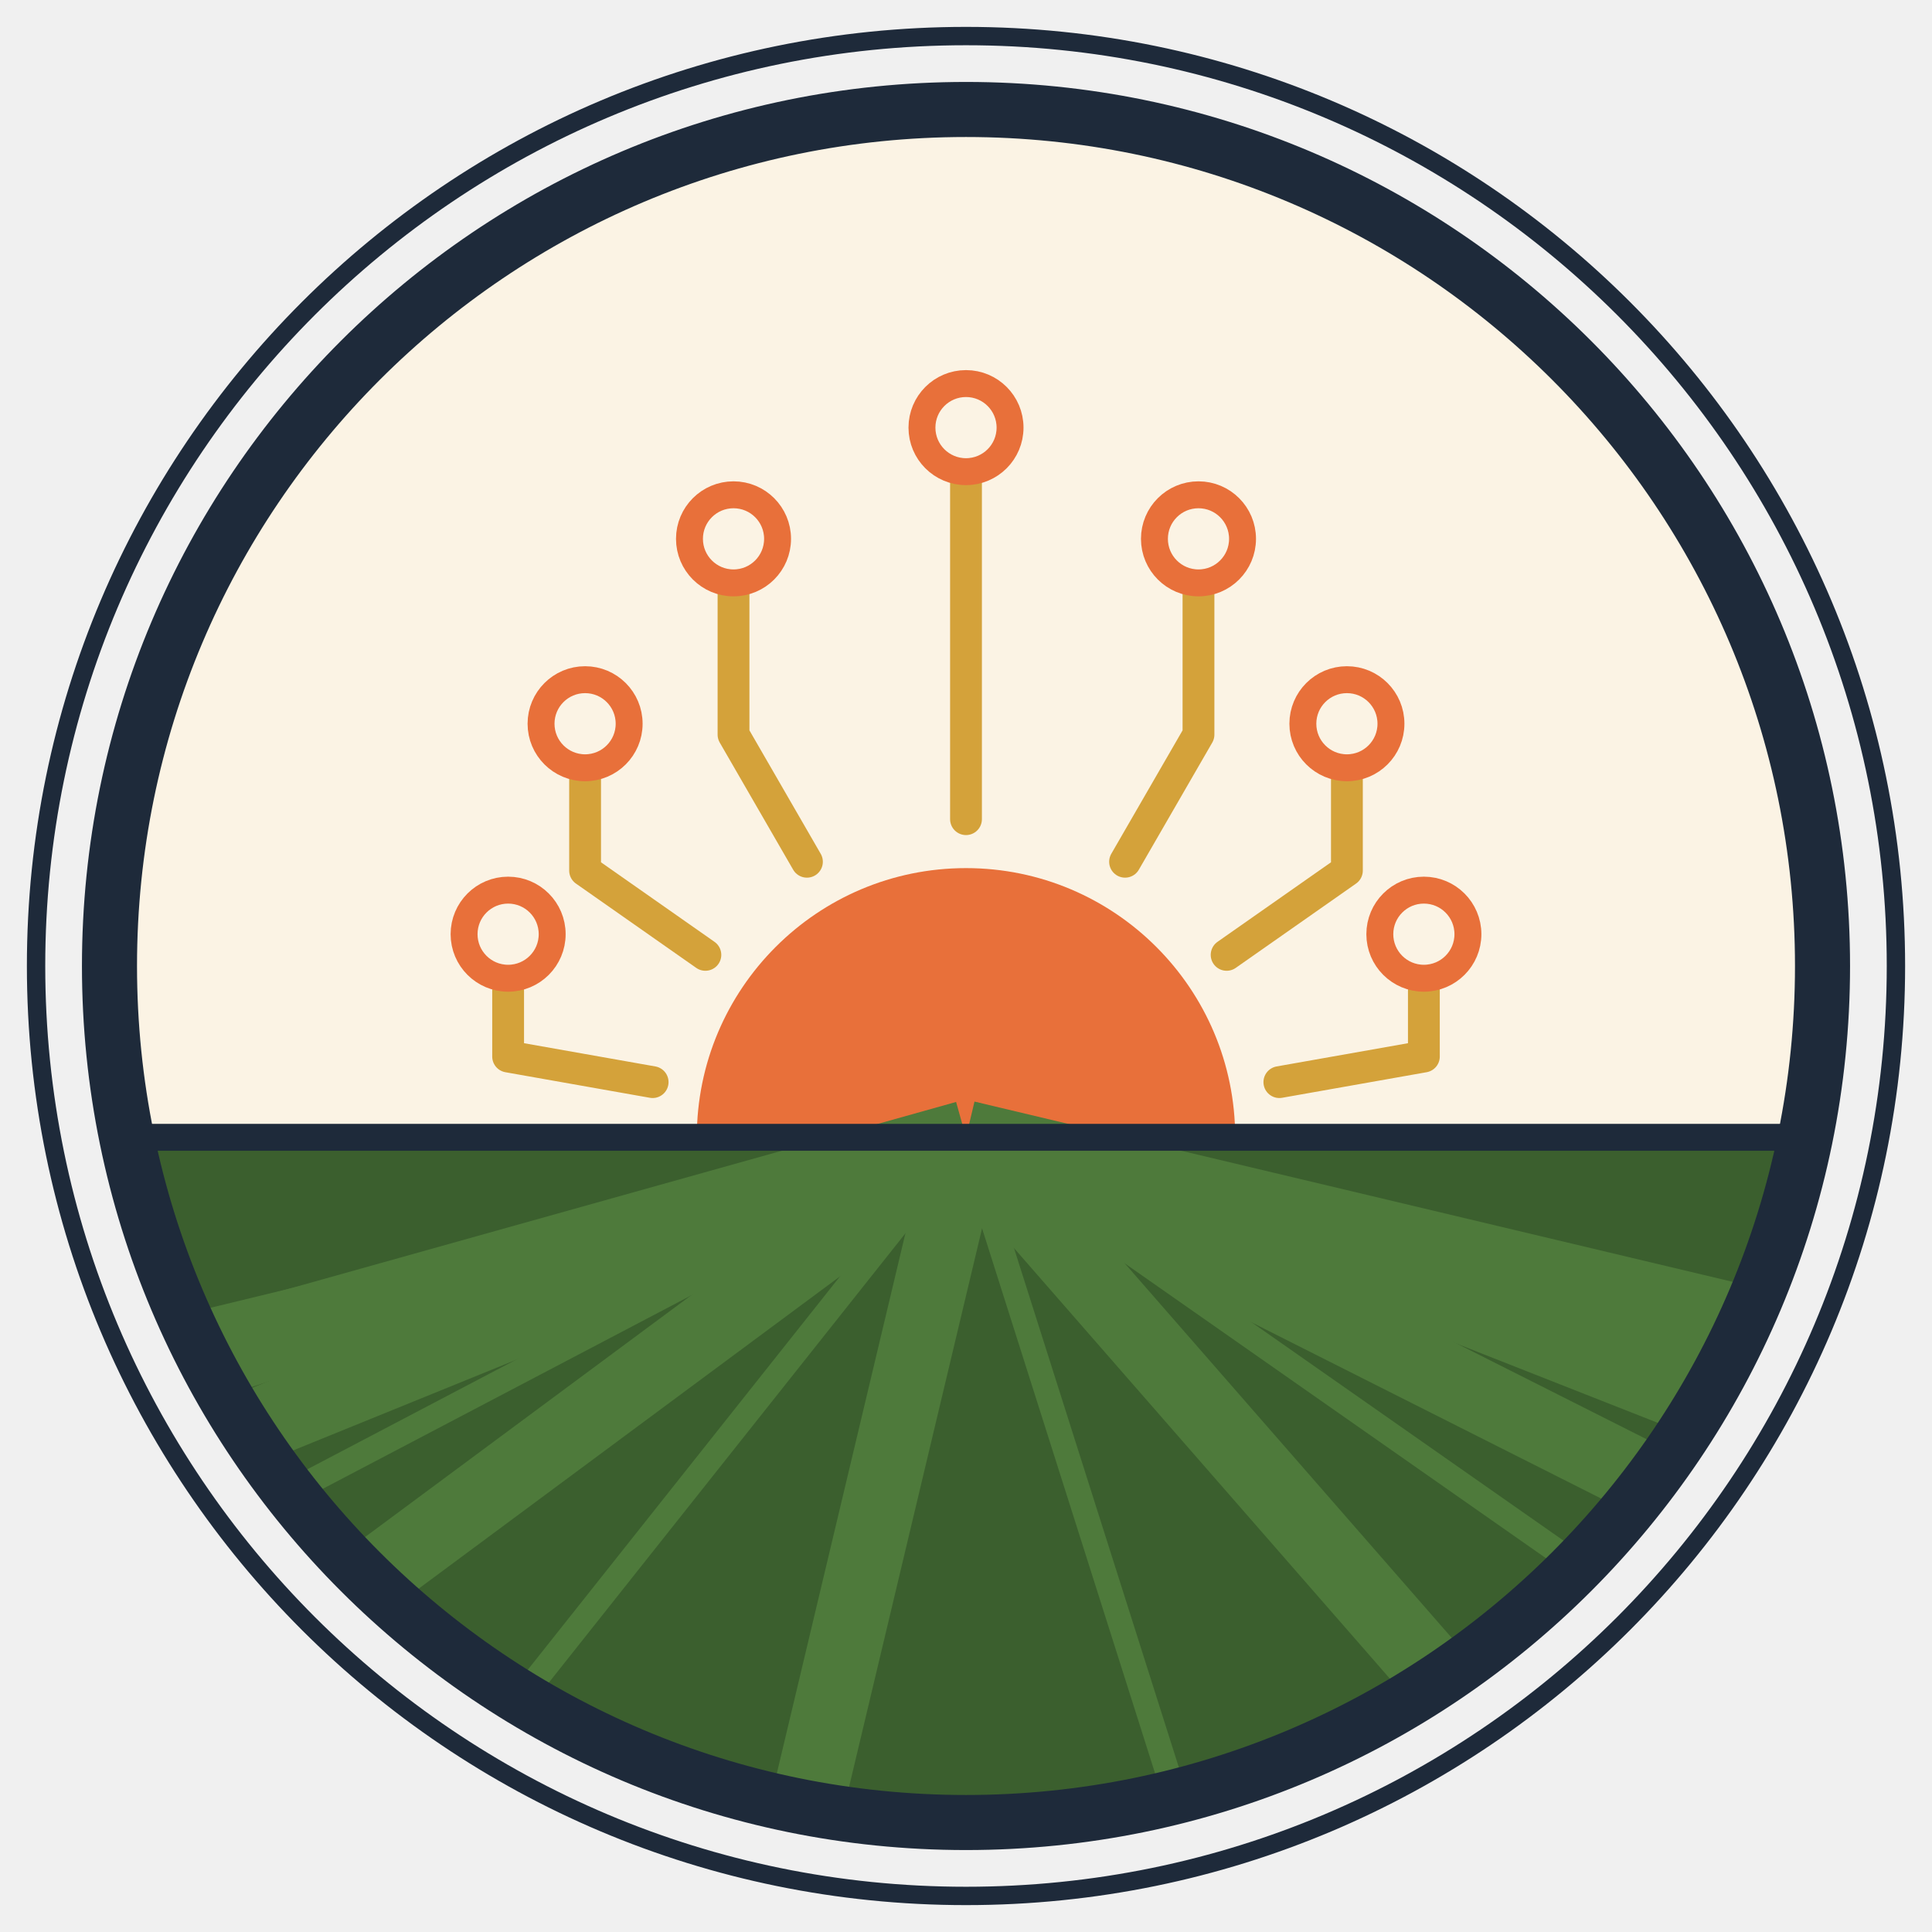
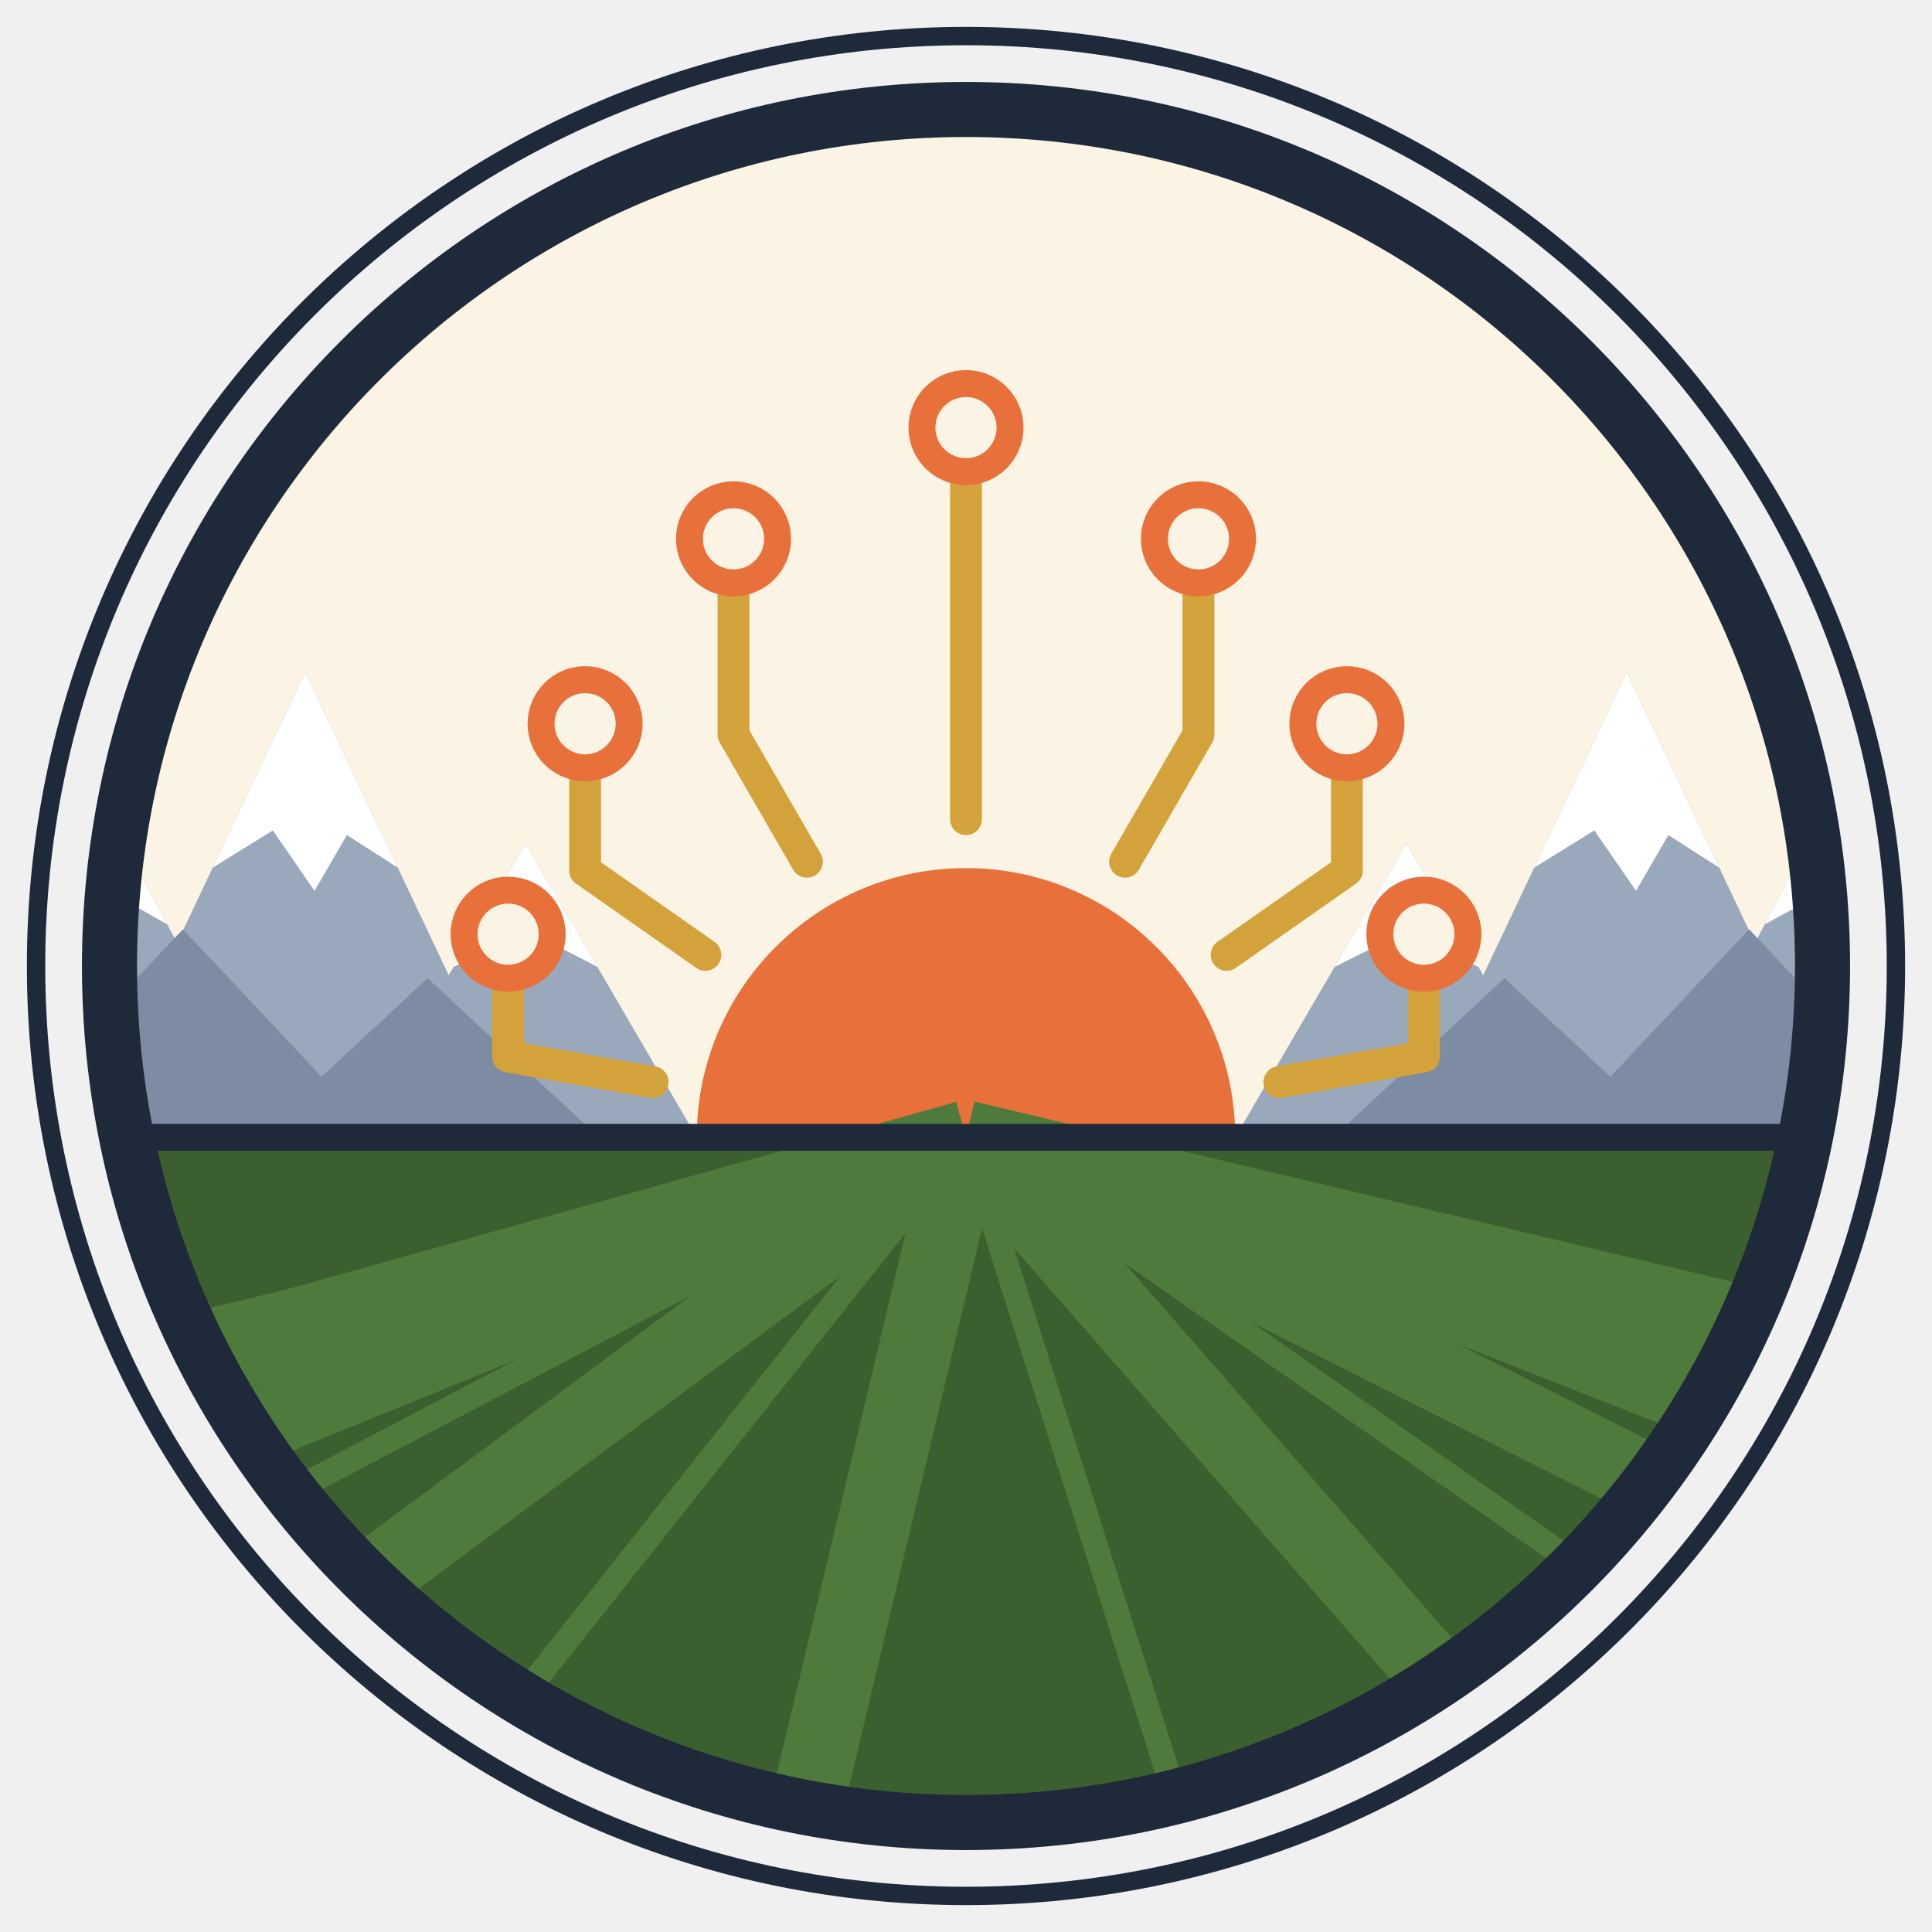
<svg xmlns="http://www.w3.org/2000/svg" viewBox="0 0 240 240" width="240" height="240" role="img" aria-label="Prairie Programming League">
  <g transform="translate(120 120) scale(1.52) translate(-120 -120)">
-     <clipPath id="ppl-disc">
+     <clipPath id="ppl-disc-range">
      <circle cx="120" cy="120" r="70" />
    </clipPath>
-     <g clip-path="url(#ppl-disc)">
+     <g clip-path="url(#ppl-disc-range)">
      <rect x="40" y="40" width="160" height="160" fill="#FBF3E4" />
+       <path d="M32 134L48 104L64 134Z" fill="#9AA8BC" />
+       <path d="M41.28 116.6L48 104L54.72 116.6L51.02 114.5L48.67 118.1L45.65 114.2Z" fill="#FFFFFF" />
+       <path d="M48 134L66 96L84 134Z" fill="#9AA8BC" />
+       <path d="M58.44 111.96L66 96L73.56 111.96L69.4 109.3L66.76 113.86L63.35 108.92Z" fill="#FFFFFF" />
+       <path d="M70 134L84 110L98 134Z" fill="#9AA8BC" />
+       <path d="M78.12 120.08L84 110L89.88 120.08L86.65 118.4L84.59 121.28L81.94 118.16Z" fill="#FFFFFF" />
+       <path d="M40 134L56 117L72 134Z" fill="#7D8CA3" />
+       <path d="M62 134L76 121L90 134Z" fill="#7D8CA3" />
+       <path d="M176 134L192 104L208 134Z" fill="#9AA8BC" />
+       <path d="M185.28 116.6L192 104L198.72 116.6L195.02 114.5L192.67 118.1L189.65 114.2Z" fill="#FFFFFF" />
+       <path d="M156 134L174 96L192 134Z" fill="#9AA8BC" />
+       <path d="M166.44 111.96L174 96L181.56 111.96L177.4 109.3L174.76 113.86L171.35 108.92Z" fill="#FFFFFF" />
+       <path d="M142 134L156 110L170 134Z" fill="#9AA8BC" />
+       <path d="M150.12 120.08L156 110L161.88 120.08L158.65 118.4L156.59 121.28L153.94 118.16Z" fill="#FFFFFF" />
+       <path d="M168 134L184 117L200 134Z" fill="#7D8CA3" />
+       <path d="M150 134L164 121L178 134Z" fill="#7D8CA3" />
      <circle cx="120" cy="134" r="22" fill="#E8703A" />
      <path d="M94.39 129.49L82.58 127.4L82.58 117.4" fill="none" stroke="#D4A23A" stroke-width="2.6" stroke-linejoin="round" stroke-linecap="round" />
      <circle cx="82.58" cy="117.4" r="3.6" fill="#FBF3E4" stroke="#E8703A" stroke-width="2.2" />
      <path d="M98.7 119.09L88.87 112.2L88.87 100.2" fill="none" stroke="#D4A23A" stroke-width="2.6" stroke-linejoin="round" stroke-linecap="round" />
      <circle cx="88.87" cy="100.2" r="3.6" fill="#FBF3E4" stroke="#E8703A" stroke-width="2.2" />
      <path d="M107 111.48L101 101.09L101 85.09" fill="none" stroke="#D4A23A" stroke-width="2.6" stroke-linejoin="round" stroke-linecap="round" />
      <circle cx="101" cy="85.09" r="3.6" fill="#FBF3E4" stroke="#E8703A" stroke-width="2.2" />
      <path d="M120 108L120 96L120 76" fill="none" stroke="#D4A23A" stroke-width="2.6" stroke-linejoin="round" stroke-linecap="round" />
      <circle cx="120" cy="76" r="3.6" fill="#FBF3E4" stroke="#E8703A" stroke-width="2.2" />
      <path d="M133 111.48L139 101.09L139 85.09" fill="none" stroke="#D4A23A" stroke-width="2.6" stroke-linejoin="round" stroke-linecap="round" />
      <circle cx="139" cy="85.09" r="3.6" fill="#FBF3E4" stroke="#E8703A" stroke-width="2.2" />
      <path d="M141.3 119.09L151.13 112.2L151.13 100.2" fill="none" stroke="#D4A23A" stroke-width="2.6" stroke-linejoin="round" stroke-linecap="round" />
      <circle cx="151.13" cy="100.2" r="3.6" fill="#FBF3E4" stroke="#E8703A" stroke-width="2.2" />
      <path d="M145.61 129.49L157.42 127.4L157.42 117.4" fill="none" stroke="#D4A23A" stroke-width="2.6" stroke-linejoin="round" stroke-linecap="round" />
      <circle cx="157.42" cy="117.4" r="3.6" fill="#FBF3E4" stroke="#E8703A" stroke-width="2.2" />
      <path d="M96.44 144.99L85.56 150.06L75.56 150.06" fill="none" stroke="#D4A23A" stroke-width="2.6" stroke-linejoin="round" stroke-linecap="round" />
      <circle cx="75.56" cy="150.06" r="3.6" fill="#FBF3E4" stroke="#E8703A" stroke-width="2.2" />
      <path d="M143.56 144.99L154.44 150.06L164.44 150.06" fill="none" stroke="#D4A23A" stroke-width="2.6" stroke-linejoin="round" stroke-linecap="round" />
      <circle cx="164.44" cy="150.06" r="3.6" fill="#FBF3E4" stroke="#E8703A" stroke-width="2.2" />
      <path d="M105.09 155.3L98.2 165.13L84.2 165.13" fill="none" stroke="#D4A23A" stroke-width="2.6" stroke-linejoin="round" stroke-linecap="round" />
      <circle cx="84.2" cy="165.13" r="3.6" fill="#FBF3E4" stroke="#E8703A" stroke-width="2.2" />
      <path d="M134.91 155.3L141.8 165.13L155.8 165.13" fill="none" stroke="#D4A23A" stroke-width="2.6" stroke-linejoin="round" stroke-linecap="round" />
      <circle cx="155.8" cy="165.13" r="3.6" fill="#FBF3E4" stroke="#E8703A" stroke-width="2.2" />
      <rect x="40" y="134" width="160" height="70" fill="#3B5F2E" />
      <path d="M120 134 L-400 260" stroke="#4E7A3B" stroke-width="2" />
      <path d="M120 134 L-330 260" stroke="#4E7A3B" stroke-width="6" />
      <path d="M120 134 L-260 260" stroke="#4E7A3B" stroke-width="2" />
      <path d="M120 134 L-190 260" stroke="#4E7A3B" stroke-width="6" />
      <path d="M120 134 L-120 260" stroke="#4E7A3B" stroke-width="2" />
      <path d="M120 134 L-50 260" stroke="#4E7A3B" stroke-width="6" />
      <path d="M120 134 L20 260" stroke="#4E7A3B" stroke-width="2" />
      <path d="M120 134 L90 260" stroke="#4E7A3B" stroke-width="6" />
      <path d="M120 134 L160 260" stroke="#4E7A3B" stroke-width="2" />
      <path d="M120 134 L230 260" stroke="#4E7A3B" stroke-width="6" />
      <path d="M120 134 L300 260" stroke="#4E7A3B" stroke-width="2" />
      <path d="M120 134 L370 260" stroke="#4E7A3B" stroke-width="6" />
      <path d="M120 134 L440 260" stroke="#4E7A3B" stroke-width="2" />
      <path d="M120 134 L510 260" stroke="#4E7A3B" stroke-width="6" />
      <path d="M120 134 L580 260" stroke="#4E7A3B" stroke-width="2" />
      <path d="M120 134 L650 260" stroke="#4E7A3B" stroke-width="6" />
      <path d="M40 134 H200" stroke="#1E2A3A" stroke-width="2.2" />
    </g>
    <circle cx="120" cy="120" r="70" fill="none" stroke="#1E2A3A" stroke-width="4.5" />
    <circle cx="120" cy="120" r="76" fill="none" stroke="#1E2A3A" stroke-width="1.5" />
  </g>
</svg>
